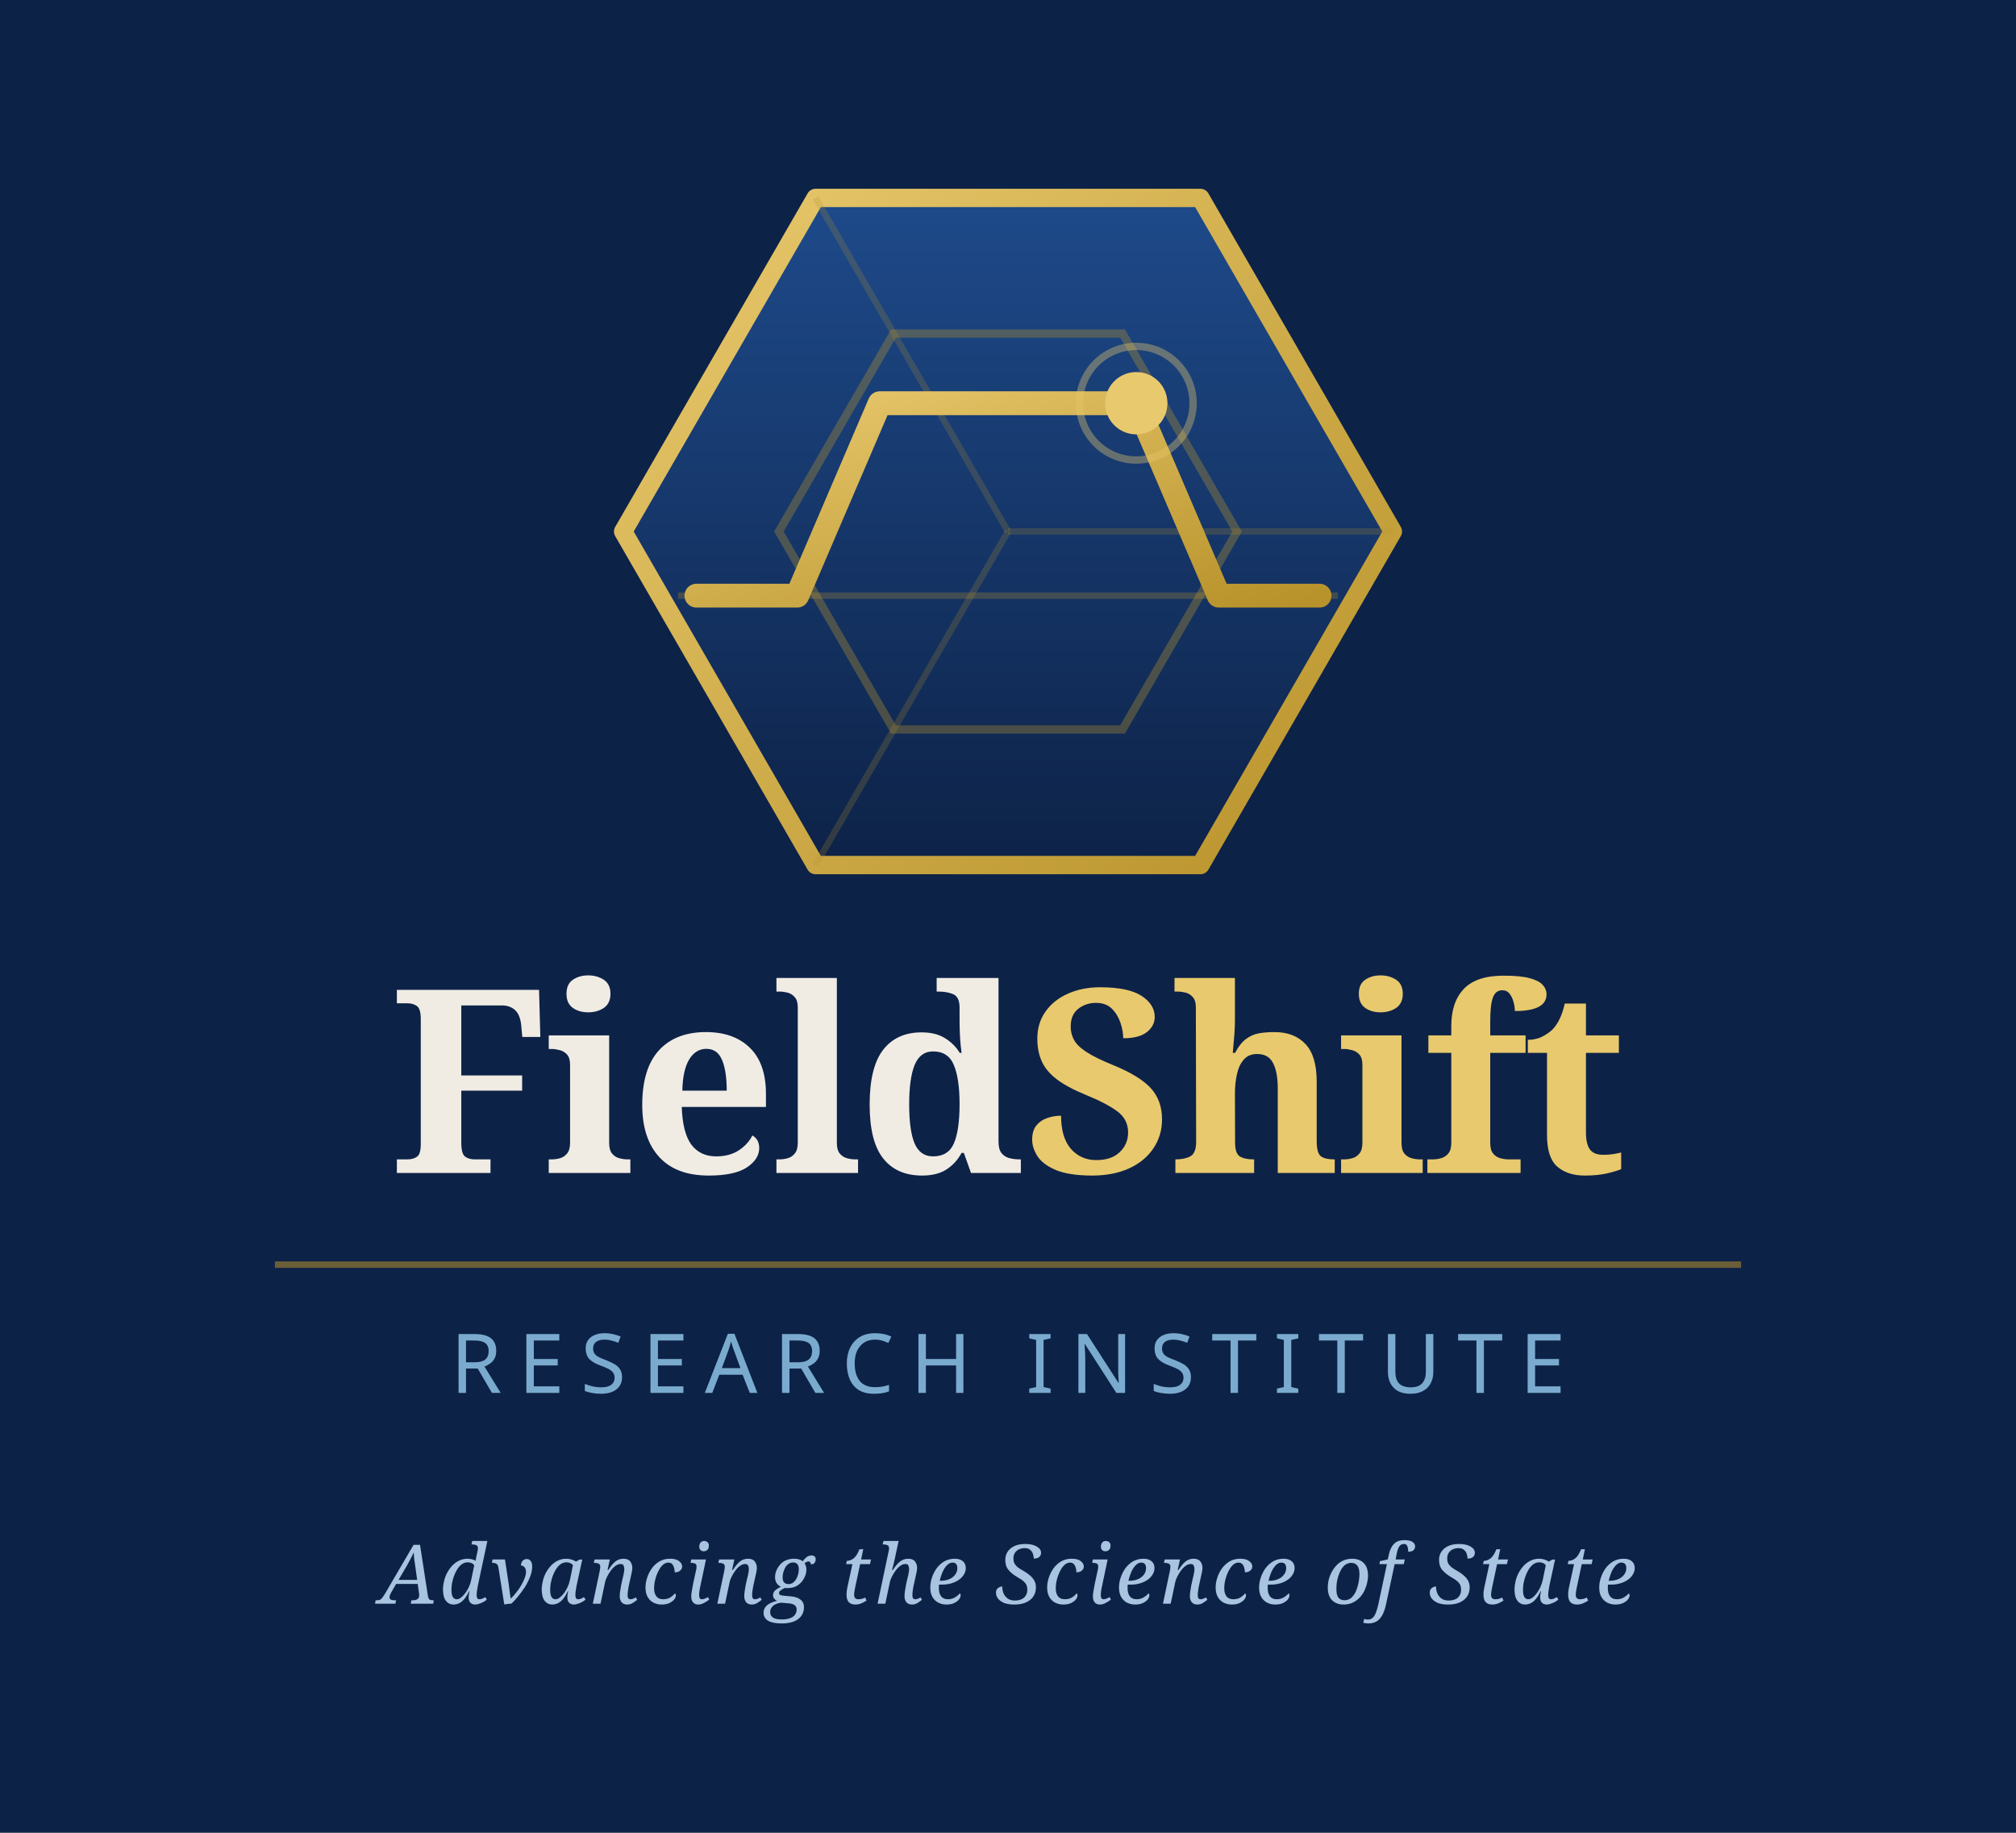
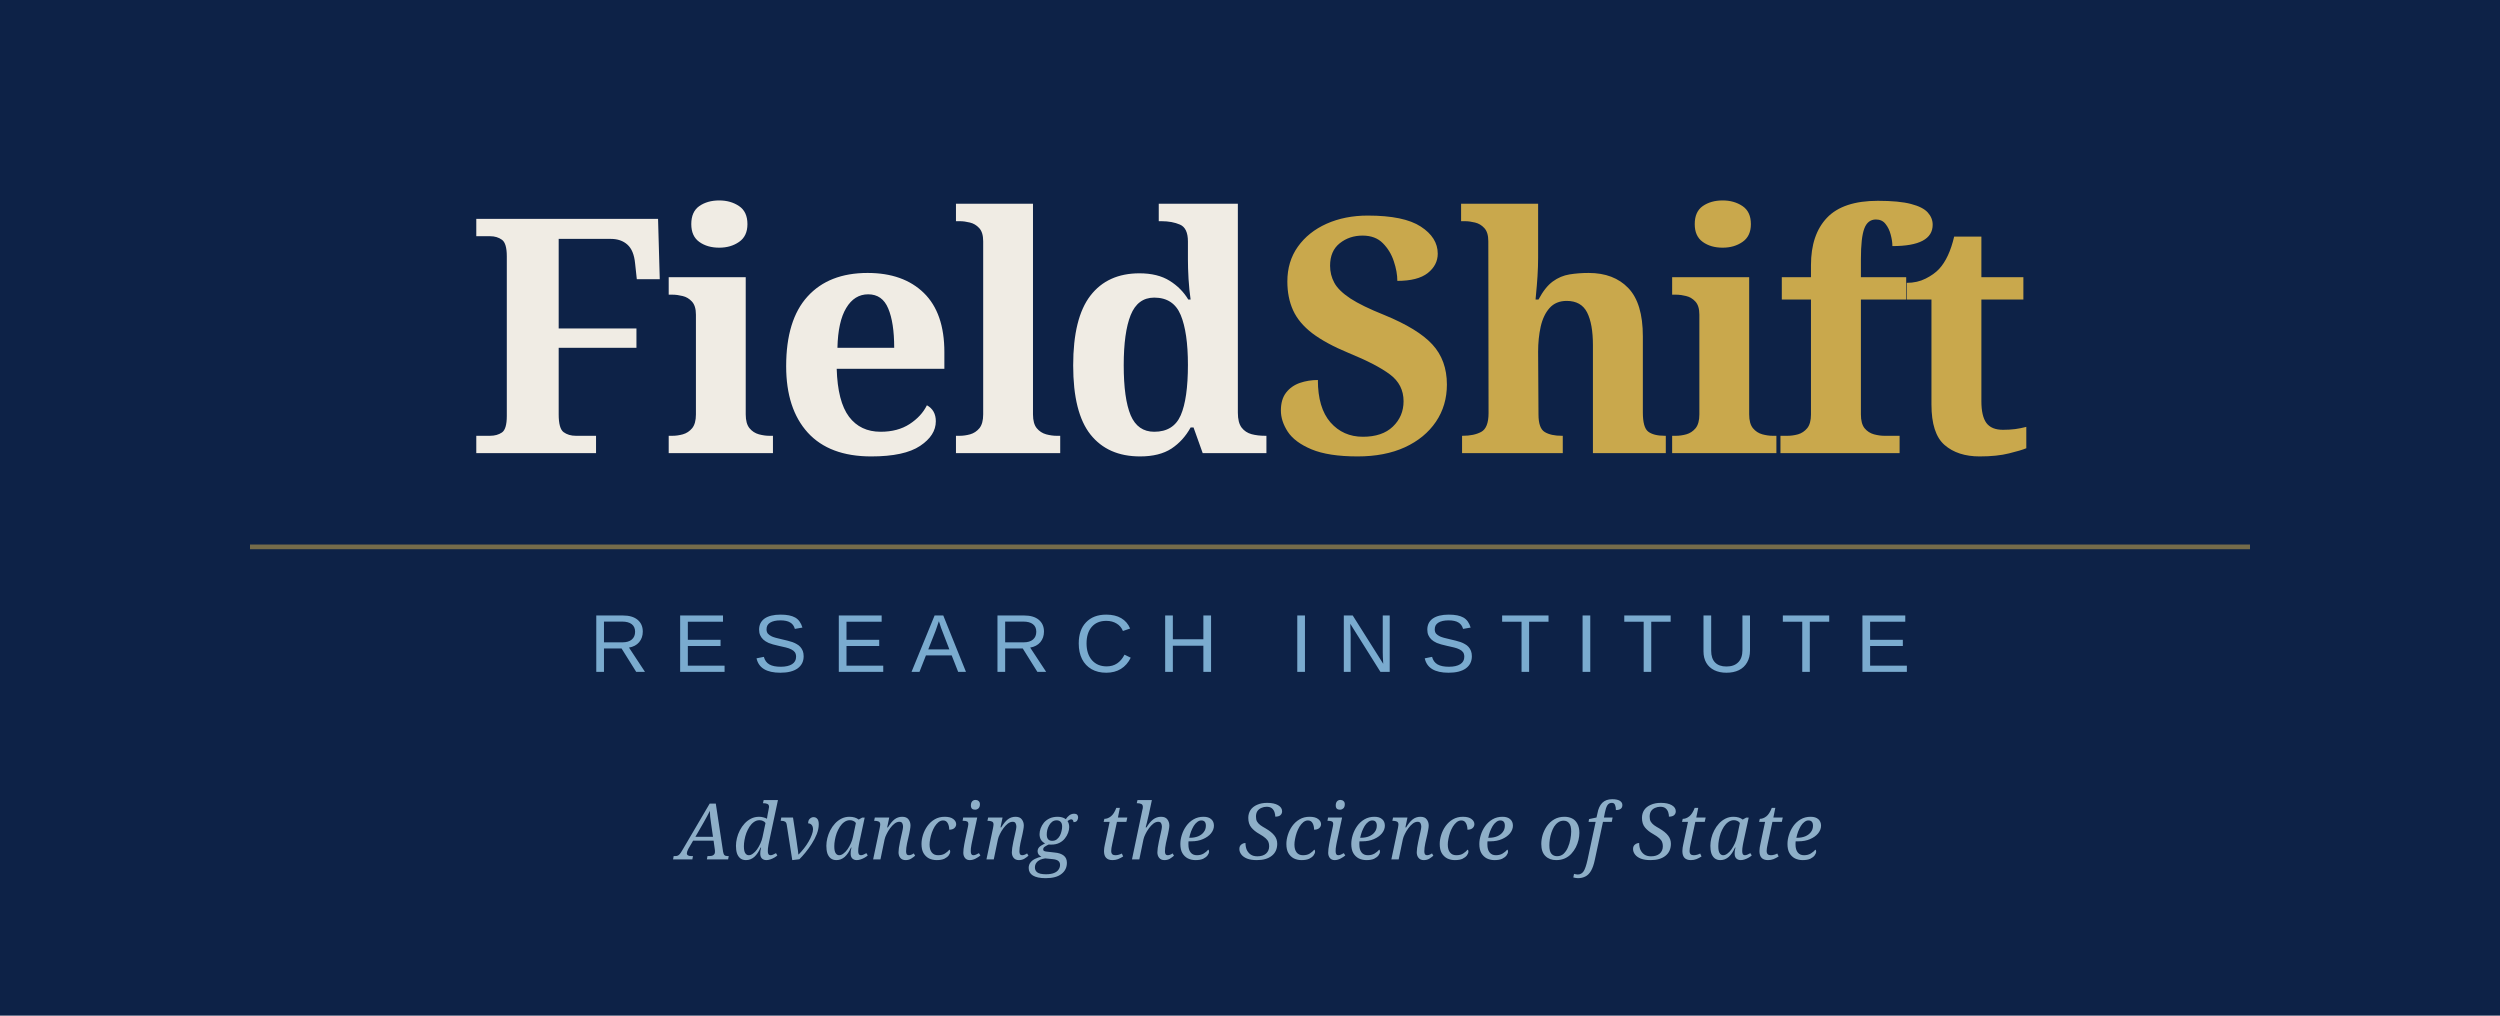
- <svg xmlns="http://www.w3.org/2000/svg" viewBox="0 0 220 200" width="220" height="200" role="img" aria-label="FieldShift Research Institute">
-   <defs>
-     <linearGradient id="goldGrad" x1="0%" y1="0%" x2="100%" y2="100%">
-       <stop offset="0%" stop-color="#e8c96e" />
-       <stop offset="100%" stop-color="#b8922a" />
-     </linearGradient>
-     <linearGradient id="hexFill" x1="0%" y1="0%" x2="0%" y2="100%">
-       <stop offset="0%" stop-color="#1e4a8a" />
-       <stop offset="100%" stop-color="#0d2247" />
-     </linearGradient>
-   </defs>
-   <rect width="220" height="200" fill="#0d2247" />
-   <polygon points="152,58 131,94.4 89,94.4 68,58 89,21.6 131,21.6" fill="url(#hexFill)" stroke="url(#goldGrad)" stroke-width="2" stroke-linejoin="round" />
-   <polygon points="135,58 122.5,79.6 97.5,79.6 85,58 97.5,36.4 122.5,36.4" fill="none" stroke="#b8922a" stroke-width="0.9" opacity="0.35" />
-   <line x1="110" y1="58" x2="152" y2="58" stroke="#b8922a" stroke-width="0.7" opacity="0.22" />
-   <line x1="110" y1="58" x2="89" y2="94.4" stroke="#b8922a" stroke-width="0.7" opacity="0.22" />
-   <line x1="110" y1="58" x2="89" y2="21.6" stroke="#b8922a" stroke-width="0.7" opacity="0.22" />
-   <line x1="74" y1="65" x2="146" y2="65" stroke="#b8922a" stroke-width="0.7" opacity="0.28" />
-   <polyline points="76,65 87,65 96,44 124,44 133,65 144,65" fill="none" stroke="url(#goldGrad)" stroke-width="2.6" stroke-linejoin="round" stroke-linecap="round" />
-   <circle cx="124" cy="44" r="3.4" fill="#e8c96e" />
-   <circle cx="124" cy="44" r="6.2" fill="none" stroke="#e8c96e" stroke-width="0.8" opacity="0.38" />
-   <text x="110" y="128" font-family="'Libre Baskerville', Georgia, serif" font-size="28" font-weight="700" letter-spacing="-0.5" text-anchor="middle" fill="#f0ece4">Field<tspan fill="#e8c96e">Shift</tspan>
+ <svg xmlns="http://www.w3.org/2000/svg" viewBox="0 0 320 130" width="320" height="130" role="img" aria-label="FieldShift Research Institute">
+   <rect width="320" height="130" fill="#0d2247" />
+   <text x="160" y="58" text-anchor="middle" font-family="'Libre Baskerville', Georgia, serif" font-size="42" font-weight="700" letter-spacing="-1" fill="#f0ece4">Field<tspan fill="#c9a84c">Shift</tspan>
  </text>
-   <line x1="30" y1="138" x2="190" y2="138" stroke="#b8922a" stroke-width="0.7" opacity="0.55" />
-   <text x="110" y="152" font-family="'Source Sans 3', system-ui, sans-serif" font-size="9" font-weight="400" letter-spacing="0.2em" text-anchor="middle" fill="#7aabcf">RESEARCH INSTITUTE</text>
-   <text x="110" y="175" font-family="'Libre Baskerville', Georgia, serif" font-size="9" font-style="italic" letter-spacing="0.04em" text-anchor="middle" fill="#a8c4e0">Advancing the Science of State</text>
+   <line x1="32" y1="70" x2="288" y2="70" stroke="#c9a84c" stroke-width="0.6" opacity="0.55" />
+   <text x="160" y="86" text-anchor="middle" font-family="'Source Sans 3', 'Helvetica Neue', Arial, sans-serif" font-size="10.5" font-weight="400" letter-spacing="0.3em" fill="#7aabcf">RESEARCH INSTITUTE</text>
+   <text x="160" y="110" text-anchor="middle" font-family="'Libre Baskerville', Georgia, serif" font-size="10" font-style="italic" letter-spacing="0.02em" fill="#8eafc8">Advancing the Science of State</text>
</svg>
